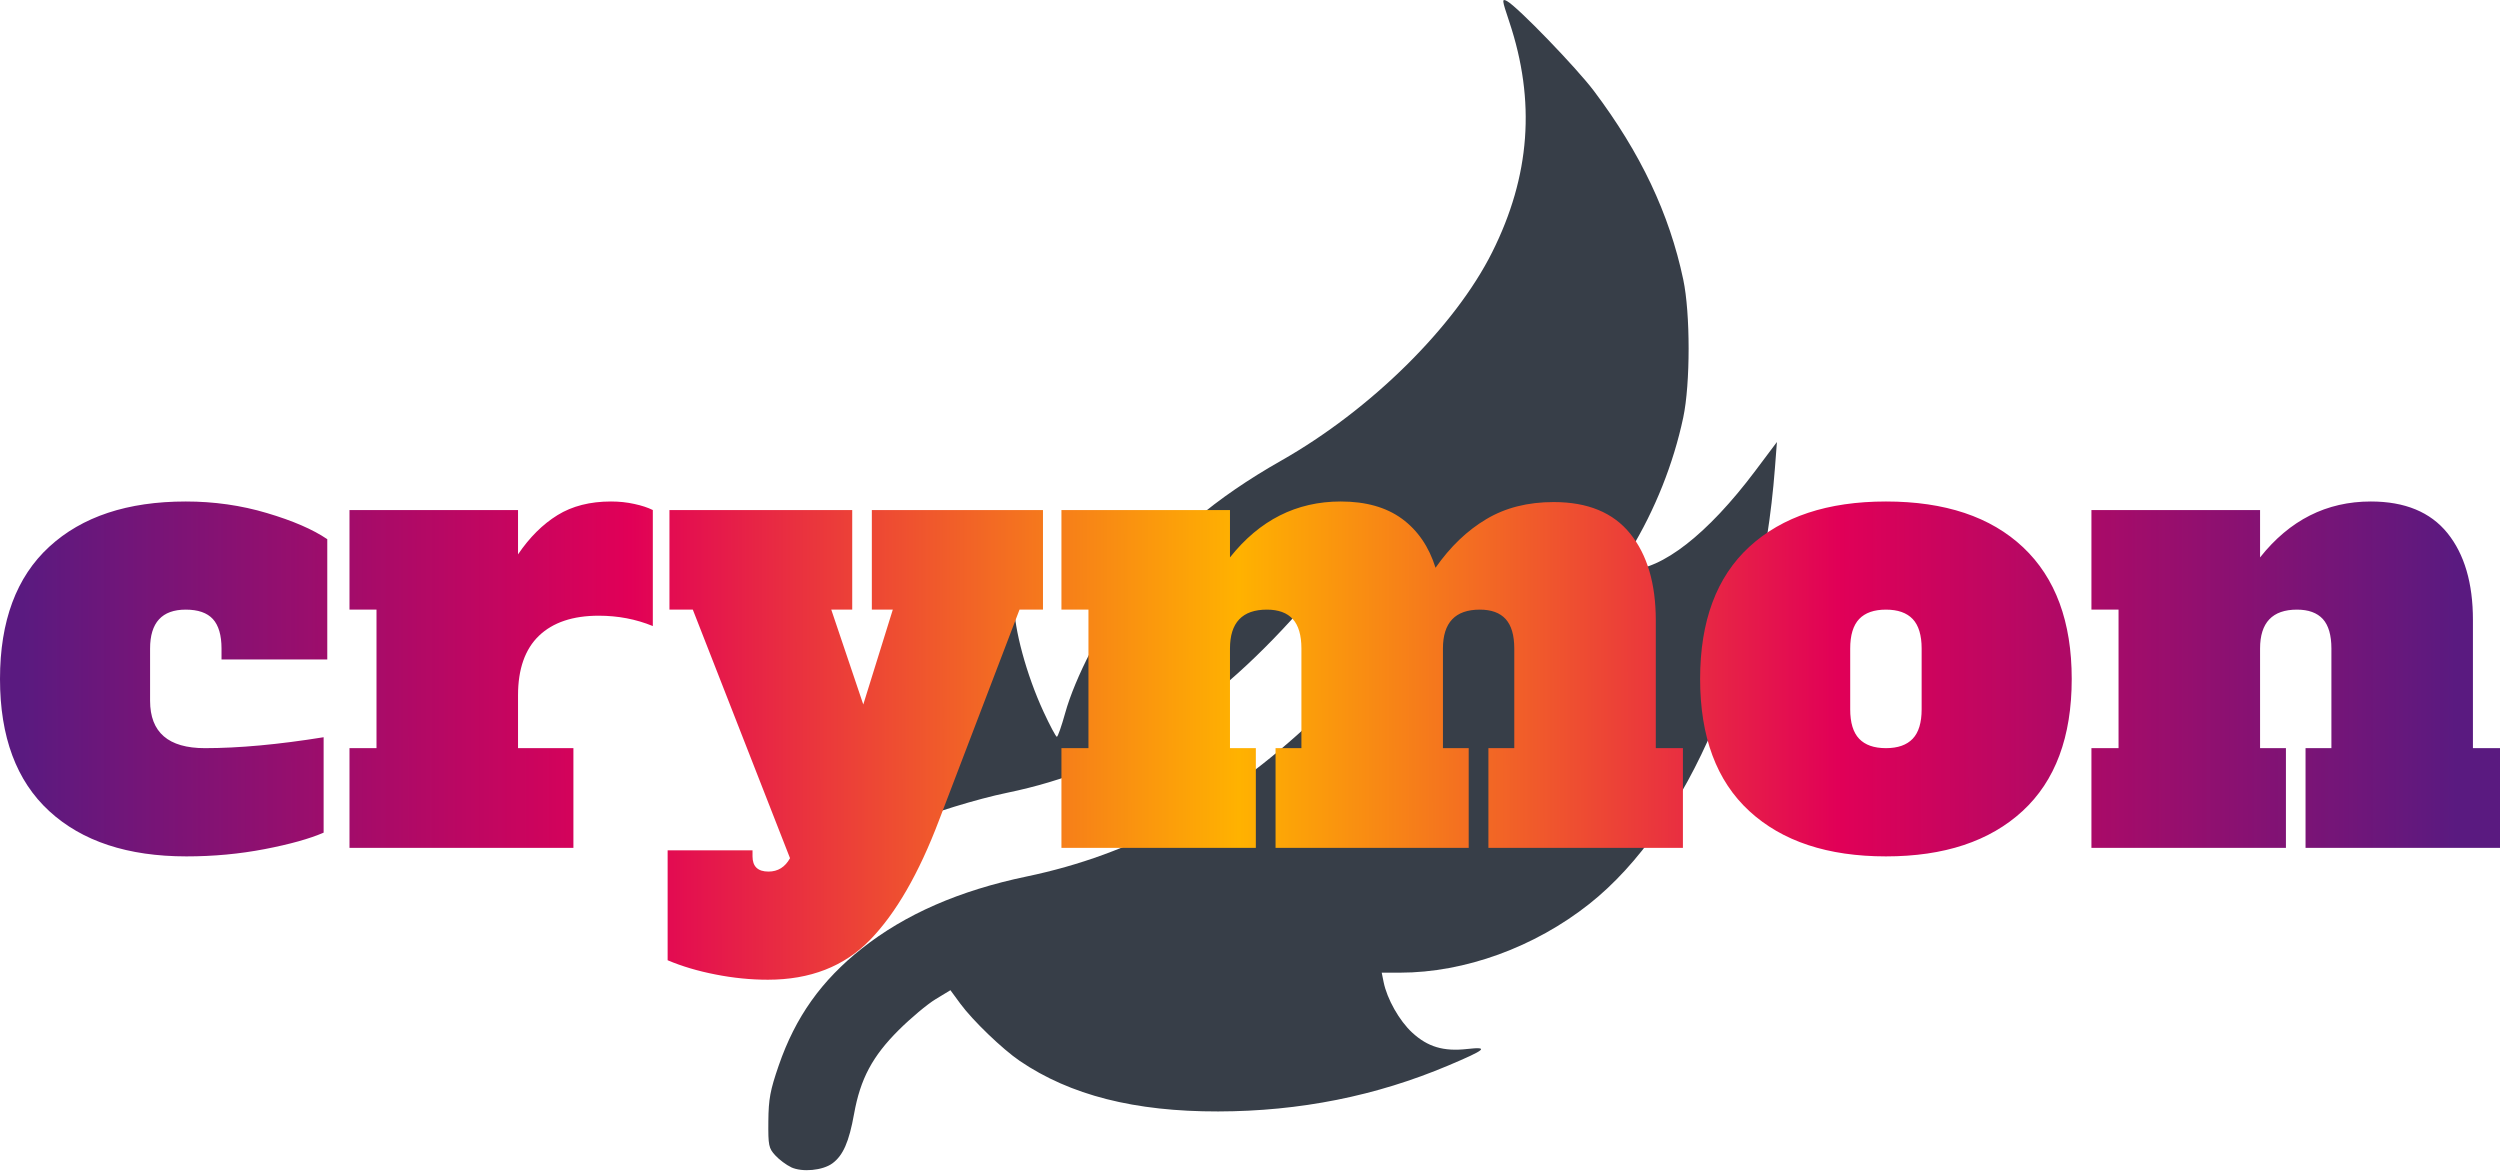
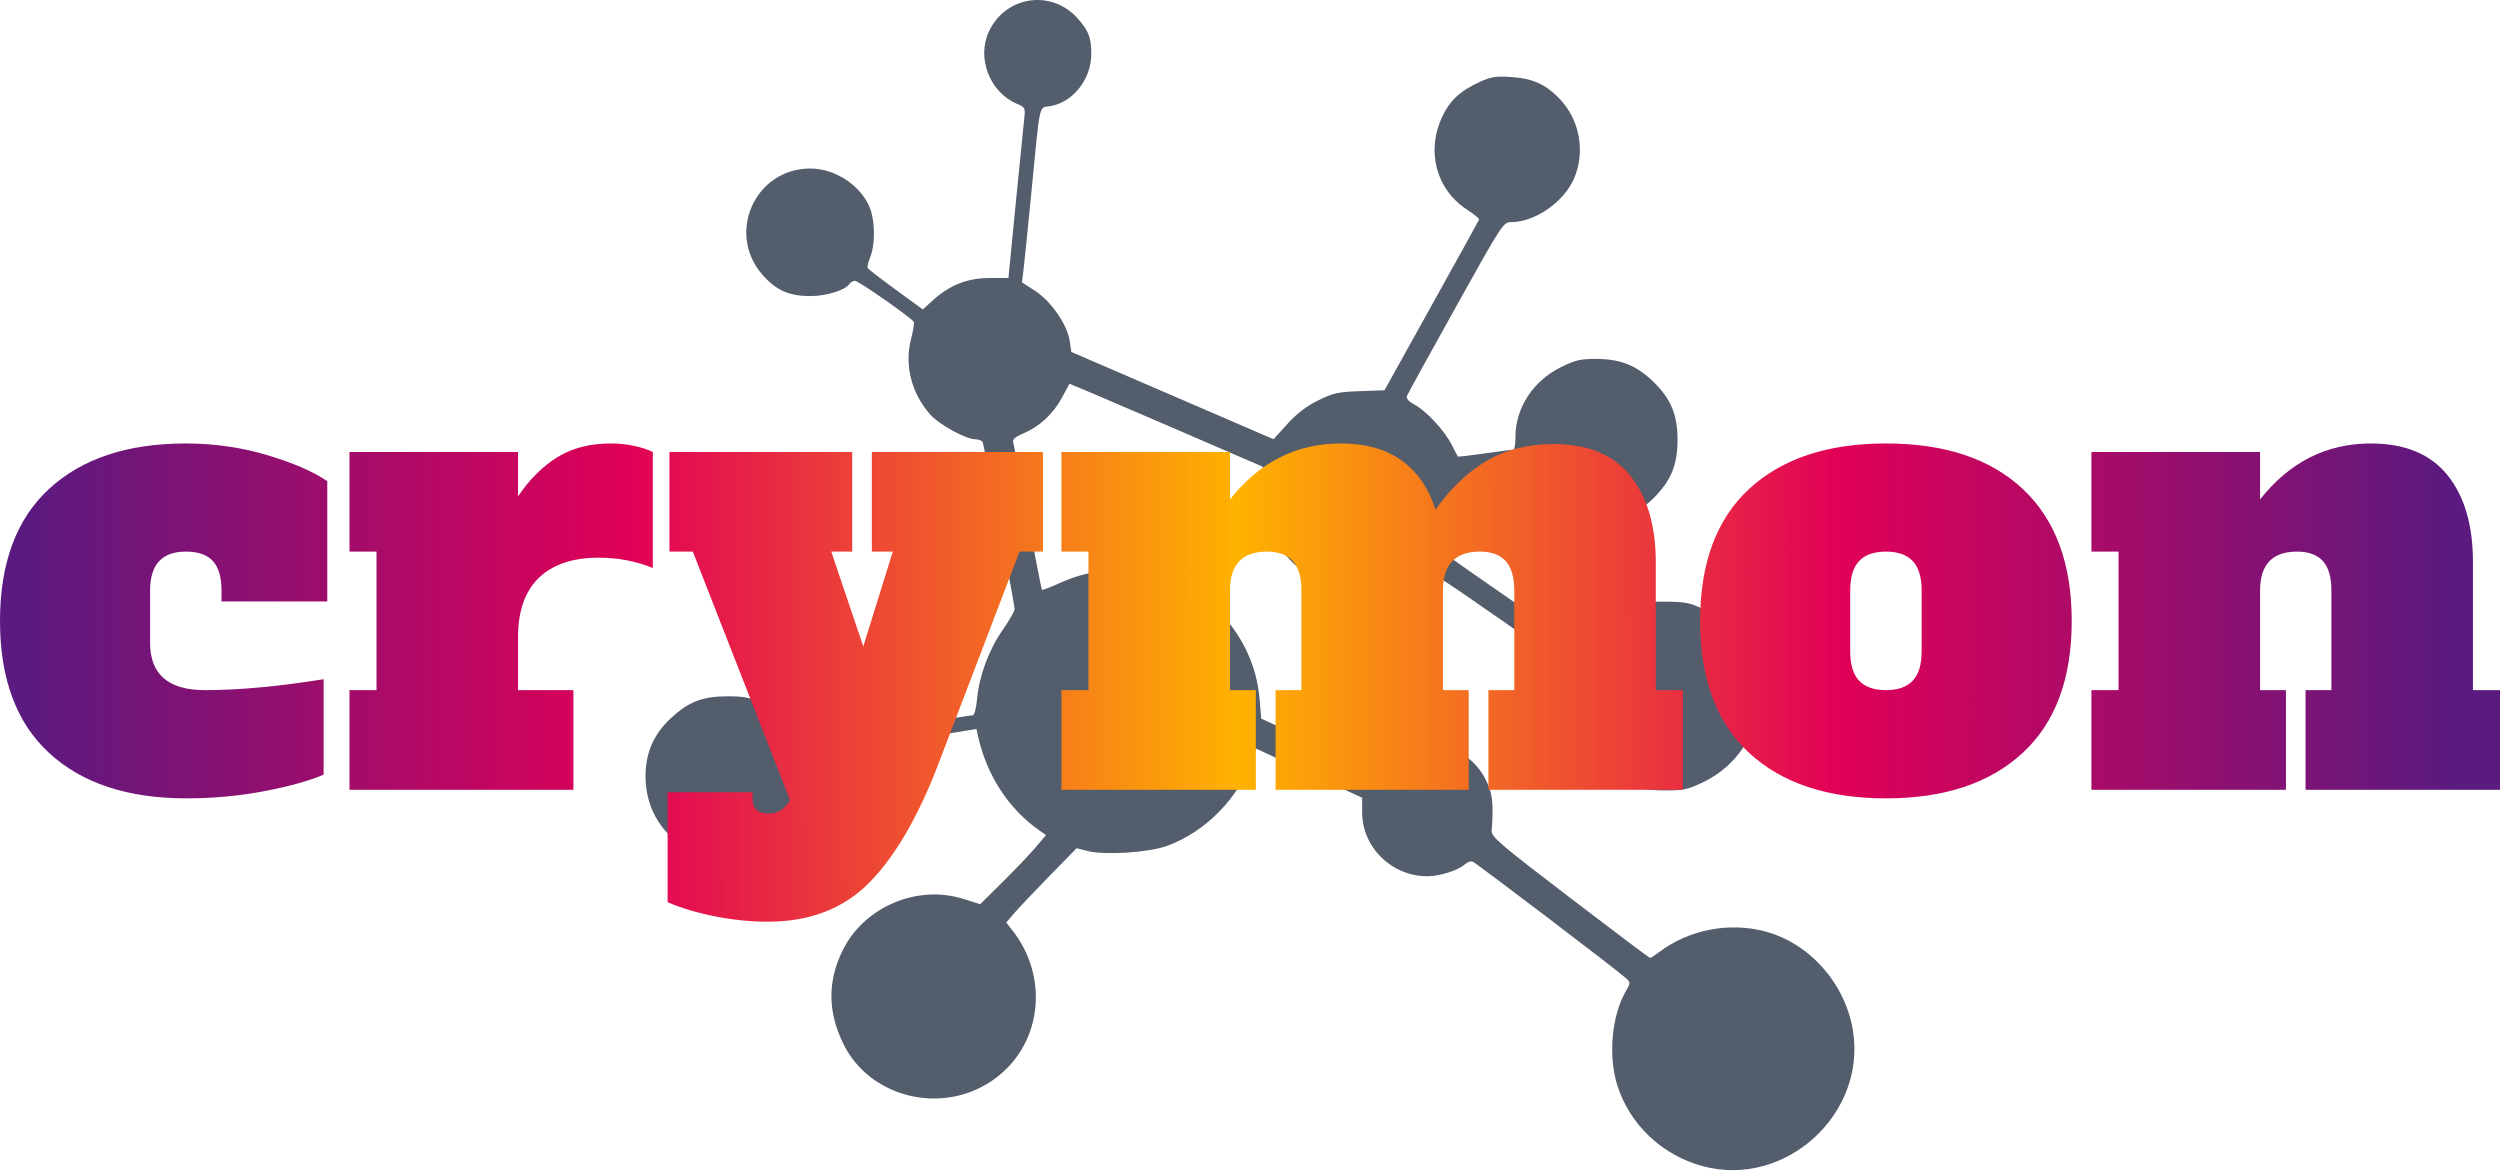
<svg xmlns="http://www.w3.org/2000/svg" width="256.38" height="120" preserveAspectRatio="xMidYMid" version="1.1" viewBox="61.959 5.6 256.38 120">
  <defs>
    <linearGradient id="linearGradient4-4-0" x1="3.236" x2="256.31" y1="-17.608" y2="-17.781" gradientTransform="translate(46.306,77.81)" gradientUnits="userSpaceOnUse">
      <stop stop-color="#5a1a80" offset="0" />
      <stop stop-color="#e10057" offset=".25" />
      <stop stop-color="#ffb200" offset=".5" />
      <stop stop-color="#e10057" offset=".746" />
      <stop stop-color="#5a1a80" offset="1" />
    </linearGradient>
    <filter id="editing-jagged-46-1" x="0" y="0" width="1" height="1">
      <feTurbulence baseFrequency="0" result="turb" seed="1" />
      <feDisplacementMap in="SourceGraphic" in2="turb" />
    </filter>
  </defs>
-   <g transform="translate(1.2e-7,14)">
-     <path d="m143.09 111.3c-0.487-0.225-1.217-0.77-1.622-1.211-0.679-0.738-0.735-1.014-0.713-3.503 0.021-2.283 0.186-3.169 1.062-5.713 1.713-4.971 4.377-8.721 8.53-12.005 4.448-3.517 9.996-5.942 16.884-7.379 10.893-2.273 20.112-7.307 29.498-16.106 2.628-2.464 7.529-8.043 8.789-10.006 1.832-2.853 0.334-6.274-2.939-6.712-1.985-0.266-2.793 0.299-6.376 4.455-9.751 11.312-19.223 17.362-30.971 19.782-3.062 0.631-7.839 2.099-10.566 3.248-0.461 0.194-0.516 0.013-0.516-1.694 0-4.303 2.705-11.486 6.16-16.356 1.616-2.278 4.946-5.983 5.377-5.983 0.144 0 0.261 0.591 0.261 1.313 0 2.67 1.274 7.369 3.022 11.15 0.656 1.419 1.274 2.58 1.372 2.579 0.098-0.001 0.482-1.096 0.853-2.433 0.998-3.6 3.795-9.015 6.53-12.644 3.958-5.253 8.854-9.402 15.64-13.253 9.185-5.213 17.797-13.724 21.622-21.368 3.907-7.808 4.475-15.49 1.747-23.644-0.757-2.262-0.771-2.394-0.225-2.102 1.067 0.571 7.121 6.833 8.92 9.227 4.785 6.366 7.716 12.556 9.15 19.32 0.736 3.471 0.735 10.693-9.9e-4 14.159-1.006 4.733-2.891 9.463-5.437 13.643l-1.213 1.991h1.011c3.436 0 8.169-3.696 13.033-10.176l2.214-2.95-0.203 2.655c-1.471 19.243-8.889 36.672-19.026 44.706-5.622 4.456-12.779 7.056-19.432 7.06l-1.867 9.9e-4 0.193 0.959c0.349 1.734 1.614 3.972 2.93 5.185 1.591 1.466 3.212 1.952 5.621 1.683 2.314-0.258 1.965 0.05-1.913 1.69-7.415 3.134-15.234 4.695-23.598 4.713-8.572 0.018-15.176-1.664-20.353-5.181-1.775-1.206-4.832-4.15-6.091-5.864l-1.02-1.389-1.533 0.93c-0.843 0.511-2.54 1.933-3.77 3.158-2.698 2.687-3.934 5.007-4.577 8.589-0.516 2.877-1.127 4.272-2.222 5.079-0.996 0.734-3.091 0.933-4.237 0.402z" fill="#373e48" stroke-width=".295" />
-     <path transform="matrix(.98598 0 0 .97366 15.415 2.7875)" d="m66.596 78.71q-9.15 0-14.27-4.77t-5.12-13.92 5.12-13.92 14.2-4.77q4.42 0 8.45 1.22 4.03 1.21 6.27 2.75v12.67h-11v-1.15q0-2.11-0.9-3.11-0.9-0.99-2.82-0.99-3.71 0-3.71 4.1v5.5q0 4.99 5.7 4.99 5.31 0 12.35-1.15v10.05q-2.18 0.96-6.11 1.73-3.94 0.77-8.16 0.77zm44.16-37.38q1.28 0 2.43 0.26 1.15 0.25 1.92 0.64v12.22q-2.62-1.09-5.63-1.09-4.03 0-6.21 2.11-2.18 2.12-2.18 6.28v5.56h5.76v10.5h-23.29v-10.5h2.81v-14.59h-2.81v-10.49h17.53v4.67q1.8-2.69 4.1-4.13t5.57-1.44zm27.13 0.9h17.8v10.49h-2.44l-8.38 22.21q-3.14 8.38-7.17 12.58-4.03 4.19-10.62 4.19-2.69 0-5.44-0.55-2.75-0.54-4.99-1.5v-11.58h8.83v0.64q0 1.6 1.66 1.6 1.47 0 2.24-1.41l-10.11-26.18h-2.43v-10.49h19.01v10.49h-2.18l3.33 9.99 3.07-9.99h-2.18zm81.54 25.08h2.82v10.5h-20.23v-10.5h2.69v-10.49q0-2.11-0.9-3.11-0.89-0.99-2.68-0.99-3.84 0-3.84 4.1v10.49h2.68v10.5h-20.09v-10.5h2.69v-10.49q0-2.11-0.9-3.11-0.9-0.99-2.69-0.99-3.84 0-3.84 4.1v10.49h2.69v10.5h-20.22v-10.5h2.81v-14.59h-2.81v-10.49h17.53v4.99q4.61-5.89 11.52-5.89 3.91 0 6.37 1.82 2.46 1.83 3.49 5.16 2.3-3.33 5.28-5.12 2.97-1.8 7.01-1.8 5.31 0 7.96 3.33 2.66 3.33 2.66 9.15zm23.94 11.4q-9.09 0-14.21-4.77t-5.12-13.92 5.12-13.92 14.21-4.77q9.21 0 14.27 4.83 5.05 4.83 5.05 13.86 0 9.15-5.12 13.92t-14.2 4.77zm0-11.4q1.85 0 2.78-0.99t0.93-3.1v-6.4q0-2.11-0.93-3.11-0.93-0.99-2.78-0.99-1.86 0-2.79 0.99-0.93 1-0.93 3.11v6.4q0 2.11 0.93 3.1t2.79 0.99zm61.05 0h2.82v10.5h-20.23v-10.5h2.69v-10.49q0-2.11-0.89-3.11-0.9-0.99-2.69-0.99-3.84 0-3.84 4.1v10.49h2.69v10.5h-20.23v-10.5h2.82v-14.59h-2.82v-10.49h17.54v4.99q4.61-5.89 11.52-5.89 5.31 0 7.97 3.33 2.65 3.33 2.65 9.15z" fill="url(#linearGradient4-4-0)" filter="url(#editing-jagged-46-1)" />
+   <g transform="translate(-.00017188 1.0592)">
+     <g transform="matrix(.26205 0 0 .26205 131.04 -35.028)" fill="#535d6c">
+       <path d="m402.72 607.37c-15.92-4.288-28.597-16.308-33.44-31.71-3.583-11.394-2.148-27.267 3.314-36.659 1.914-3.291 1.92-3.472 0.173-5.133-2.83-2.691-58.655-45.141-60.098-45.7-0.708-0.274-2.08 0.219-3.05 1.097-2.598 2.351-9.818 4.648-14.611 4.648-14.023 0-25.552-11.306-25.552-25.059v-5.666l-41.489-19.225-1.127 3.254c-5.529 15.969-18.46 29.273-33.884 34.861-7.127 2.582-24.144 3.666-30.889 1.967l-4.352-1.096-10.504 10.732c-5.777 5.902-11.979 12.445-13.782 14.538l-3.278 3.806 2.152 2.694c15.325 19.185 11.615 46.401-8.111 59.494-19.823 13.158-47.495 6.151-57.718-14.616-6.174-12.541-6.289-24.476-0.353-36.609 8.353-17.073 29.183-25.957 47.336-20.19l6.5 2.065 8.822-8.726c4.852-4.799 10.653-10.889 12.891-13.533l4.068-4.807-2.391-1.658c-12.243-8.489-20.876-21.753-24.277-37.298l-0.562-2.57-32.276 5.295c-17.752 2.912-32.614 5.306-33.026 5.32-0.412 0.014-0.75 3.32-0.75 7.347 0 4.073-0.706 9.395-1.592 11.994-2.06 6.045-9.326 14.078-15.8 17.47-4.424 2.318-6.311 2.678-14.108 2.695-7.527 0.016-9.806-0.377-13.923-2.404-11.302-5.562-17.991-16.353-18.029-29.083-0.028-9.285 3.199-16.663 10.046-22.975 6.856-6.32 12.35-8.435 21.905-8.434 6.821 8.6e-4 8.856 0.428 13.804 2.897 5.841 2.914 11.843 8.553 13.894 13.053 0.797 1.75 1.692 2.295 3.204 1.955 3.128-0.704 63.981-10.49 65.232-10.49 0.597 0 1.347-2.894 1.683-6.488 0.847-9.075 4.631-19.228 10.06-26.995 2.543-3.637 4.623-7.306 4.623-8.154 0-1.774-11.772-63.227-12.473-65.113-0.256-0.688-1.532-1.25-2.836-1.25-3.776 0-14.27-5.756-17.778-9.751-7.272-8.282-10.072-19.179-7.504-29.203 0.878-3.426 1.38-6.578 1.115-7.005-1.03-1.667-21.611-16.041-22.968-16.041-0.792 0-1.747 0.497-2.122 1.104-1.542 2.495-9.04 4.852-15.436 4.852-8.252 0-13.33-2.252-18.613-8.253-14.343-16.294-3.029-41.623 18.613-41.671 10.368-0.023 21.05 7.517 23.839 16.827 1.604 5.355 1.452 13.509-0.333 17.78-0.821 1.966-1.267 3.94-0.991 4.387 0.276 0.447 5.237 4.263 11.025 8.481l10.523 7.669 4.098-3.702c6.513-5.884 13.46-8.584 22.088-8.584h7.328l2.805-28.694c1.543-15.782 3.047-30.801 3.342-33.376 0.523-4.558 0.448-4.72-2.844-6.117-10.585-4.495-15.783-17.838-10.985-28.201 6.536-14.118 24.665-16.737 34.93-5.046 4.184 4.766 5.174 7.406 5.174 13.795 0 9.839-7.218 18.962-16.128 20.387-4.482 0.717-3.798-2.469-7.38 34.363-1.364 14.025-2.736 27.543-3.051 30.04l-0.571 4.54 5.182 3.358c6.221 4.031 12.544 13.19 13.498 19.551l0.65 4.331 79.126 34.161 5.386-5.952c3.706-4.096 7.467-6.977 12.06-9.24 5.885-2.9 7.814-3.329 16.318-3.628l9.645-0.34 18.383-33.072c10.11-18.19 18.505-33.367 18.655-33.728 0.15-0.36-1.951-2.096-4.668-3.856-12.255-7.941-16.208-23.215-9.543-36.869 2.975-6.095 6.887-9.672 14.3-13.08 4.57-2.1 6.416-2.396 12.5-1.998 8.306 0.542 13.426 2.839 18.839 8.448 7.94 8.228 10.24 20.791 5.726 31.283-3.946 9.171-15.27 17.051-24.505 17.051-3.193 0-3.389 0.299-21.759 33.25-10.195 18.288-18.798 33.931-19.116 34.764-0.391 1.022 0.57 2.133 2.958 3.419 4.642 2.5 11.746 10.166 14.525 15.675 1.219 2.416 2.31 4.504 2.425 4.641 0.115 0.137 4.897-0.417 10.627-1.232 5.73-0.814 10.755-1.489 11.168-1.499 0.412-0.01 0.75-2.264 0.75-5.008 0-11.282 6.912-21.874 17.758-27.211 5.84-2.874 7.676-3.293 14.224-3.244 9.341 0.069 15.59 2.643 22.213 9.149 6.765 6.645 9.279 12.858 9.222 22.795-0.055 9.717-2.55 15.689-9.444 22.607-14.357 14.406-40.836 10.546-50.047-7.296-1.722-3.336-2.216-3.641-5.165-3.188-1.794 0.276-6.861 1.048-11.261 1.717-7.012 1.065-7.975 1.459-7.795 3.188 0.471 4.537-1.982 15.078-4.816 20.693-1.673 3.314-2.67 6.362-2.215 6.774 0.94 0.85 49.152 34.251 51.089 35.394 0.814 0.48 3.062-1.224 6.328-4.798 3.337-3.651 7.336-6.66 11.72-8.817 6.13-3.016 7.404-3.271 16.172-3.238 8.413 0.032 10.211 0.372 15.496 2.931 7.593 3.676 14.326 10.397 18.082 18.046 2.658 5.413 2.94 6.946 2.939 15.987-1.9e-4 8.933-0.3 10.61-2.807 15.717-3.869 7.881-10.402 14.279-18.468 18.087-5.967 2.817-7.683 3.168-15.225 3.112-11.888-0.087-18.567-2.807-26.588-10.828-4.447-4.447-6.703-7.704-8.37-12.088-2.248-5.908-3.136-15.465-2.042-21.976 0.488-2.902-0.189-3.455-27.395-22.4-25.662-17.869-28.064-19.319-30-18.108-18.172 11.359-38.502 9.424-51.941-4.944-7.594-8.119-10.124-14.579-10.36-26.453l-0.196-9.881-37.764-16.326c-20.77-8.979-37.826-16.233-37.901-16.119-0.075 0.114-1.429 2.618-3.008 5.565-3.329 6.212-8.845 11.288-15.045 13.844-2.906 1.198-4.229 2.298-3.963 3.298 0.219 0.825 2.774 14.1 5.678 29.5s5.413 28.182 5.575 28.404c0.162 0.222 3.338-0.984 7.057-2.679 20.629-9.405 44.117-5.647 60.657 9.706 10.049 9.328 16.307 22.056 17.439 35.473l0.667 7.903 43.984 20.365 2.874-2.874c12.22-12.22 33.138-9.028 40.921 6.244 2.763 5.421 3.214 9.18 2.416 20.13-0.175 2.396 2.978 5.094 30.672 26.25 16.977 12.969 31.069 23.58 31.317 23.58 0.248 0 1.883-1.074 3.634-2.386 11.602-8.695 27.111-11.738 41.168-8.076 17.43 4.54 31.431 20.174 34.532 38.561 5.561 32.966-26.467 62.054-58.752 53.36z" fill="#535d6c" />
+     </g>
+     <path transform="matrix(.98598 0 0 .97366 15.415 9.7778)" d="m66.596 78.71q-9.15 0-14.27-4.77t-5.12-13.92 5.12-13.92 14.2-4.77q4.42 0 8.45 1.22 4.03 1.21 6.27 2.75v12.67h-11v-1.15q0-2.11-0.9-3.11-0.9-0.99-2.82-0.99-3.71 0-3.71 4.1v5.5q0 4.99 5.7 4.99 5.31 0 12.35-1.15v10.05q-2.18 0.96-6.11 1.73-3.94 0.77-8.16 0.77zm44.16-37.38q1.28 0 2.43 0.26 1.15 0.25 1.92 0.64v12.22q-2.62-1.09-5.63-1.09-4.03 0-6.21 2.11-2.18 2.12-2.18 6.28v5.56h5.76v10.5h-23.29v-10.5h2.81v-14.59h-2.81v-10.49h17.53v4.67q1.8-2.69 4.1-4.13t5.57-1.44zm27.13 0.9h17.8v10.49h-2.44l-8.38 22.21q-3.14 8.38-7.17 12.58-4.03 4.19-10.62 4.19-2.69 0-5.44-0.55-2.75-0.54-4.99-1.5v-11.58h8.83v0.64q0 1.6 1.66 1.6 1.47 0 2.24-1.41l-10.11-26.18h-2.43v-10.49h19.01v10.49h-2.18l3.33 9.99 3.07-9.99h-2.18zm81.54 25.08h2.82v10.5h-20.23v-10.5h2.69v-10.49q0-2.11-0.9-3.11-0.89-0.99-2.68-0.99-3.84 0-3.84 4.1v10.49h2.68v10.5h-20.09v-10.5h2.69v-10.49q0-2.11-0.9-3.11-0.9-0.99-2.69-0.99-3.84 0-3.84 4.1v10.49h2.69v10.5h-20.22v-10.5h2.81v-14.59h-2.81v-10.49h17.53v4.99q4.61-5.89 11.52-5.89 3.91 0 6.37 1.82 2.46 1.83 3.49 5.16 2.3-3.33 5.28-5.12 2.97-1.8 7.01-1.8 5.31 0 7.96 3.33 2.66 3.33 2.66 9.15zm23.94 11.4q-9.09 0-14.21-4.77t-5.12-13.92 5.12-13.92 14.21-4.77q9.21 0 14.27 4.83 5.05 4.83 5.05 13.86 0 9.15-5.12 13.92t-14.2 4.77zm0-11.4q1.85 0 2.78-0.99t0.93-3.1v-6.4q0-2.11-0.93-3.11-0.93-0.99-2.78-0.99-1.86 0-2.79 0.99-0.93 1-0.93 3.11v6.4q0 2.11 0.93 3.1t2.79 0.99zm61.05 0h2.82v10.5h-20.23v-10.5h2.69v-10.49q0-2.11-0.89-3.11-0.9-0.99-2.69-0.99-3.84 0-3.84 4.1v10.49h2.69v10.5h-20.23v-10.5h2.82v-14.59h-2.82v-10.49h17.54v4.99q4.61-5.89 11.52-5.89 5.31 0 7.97 3.33 2.65 3.33 2.65 9.15z" fill="url(#linearGradient4-4-0)" filter="url(#editing-jagged-46-1)" />
  </g>
</svg>
